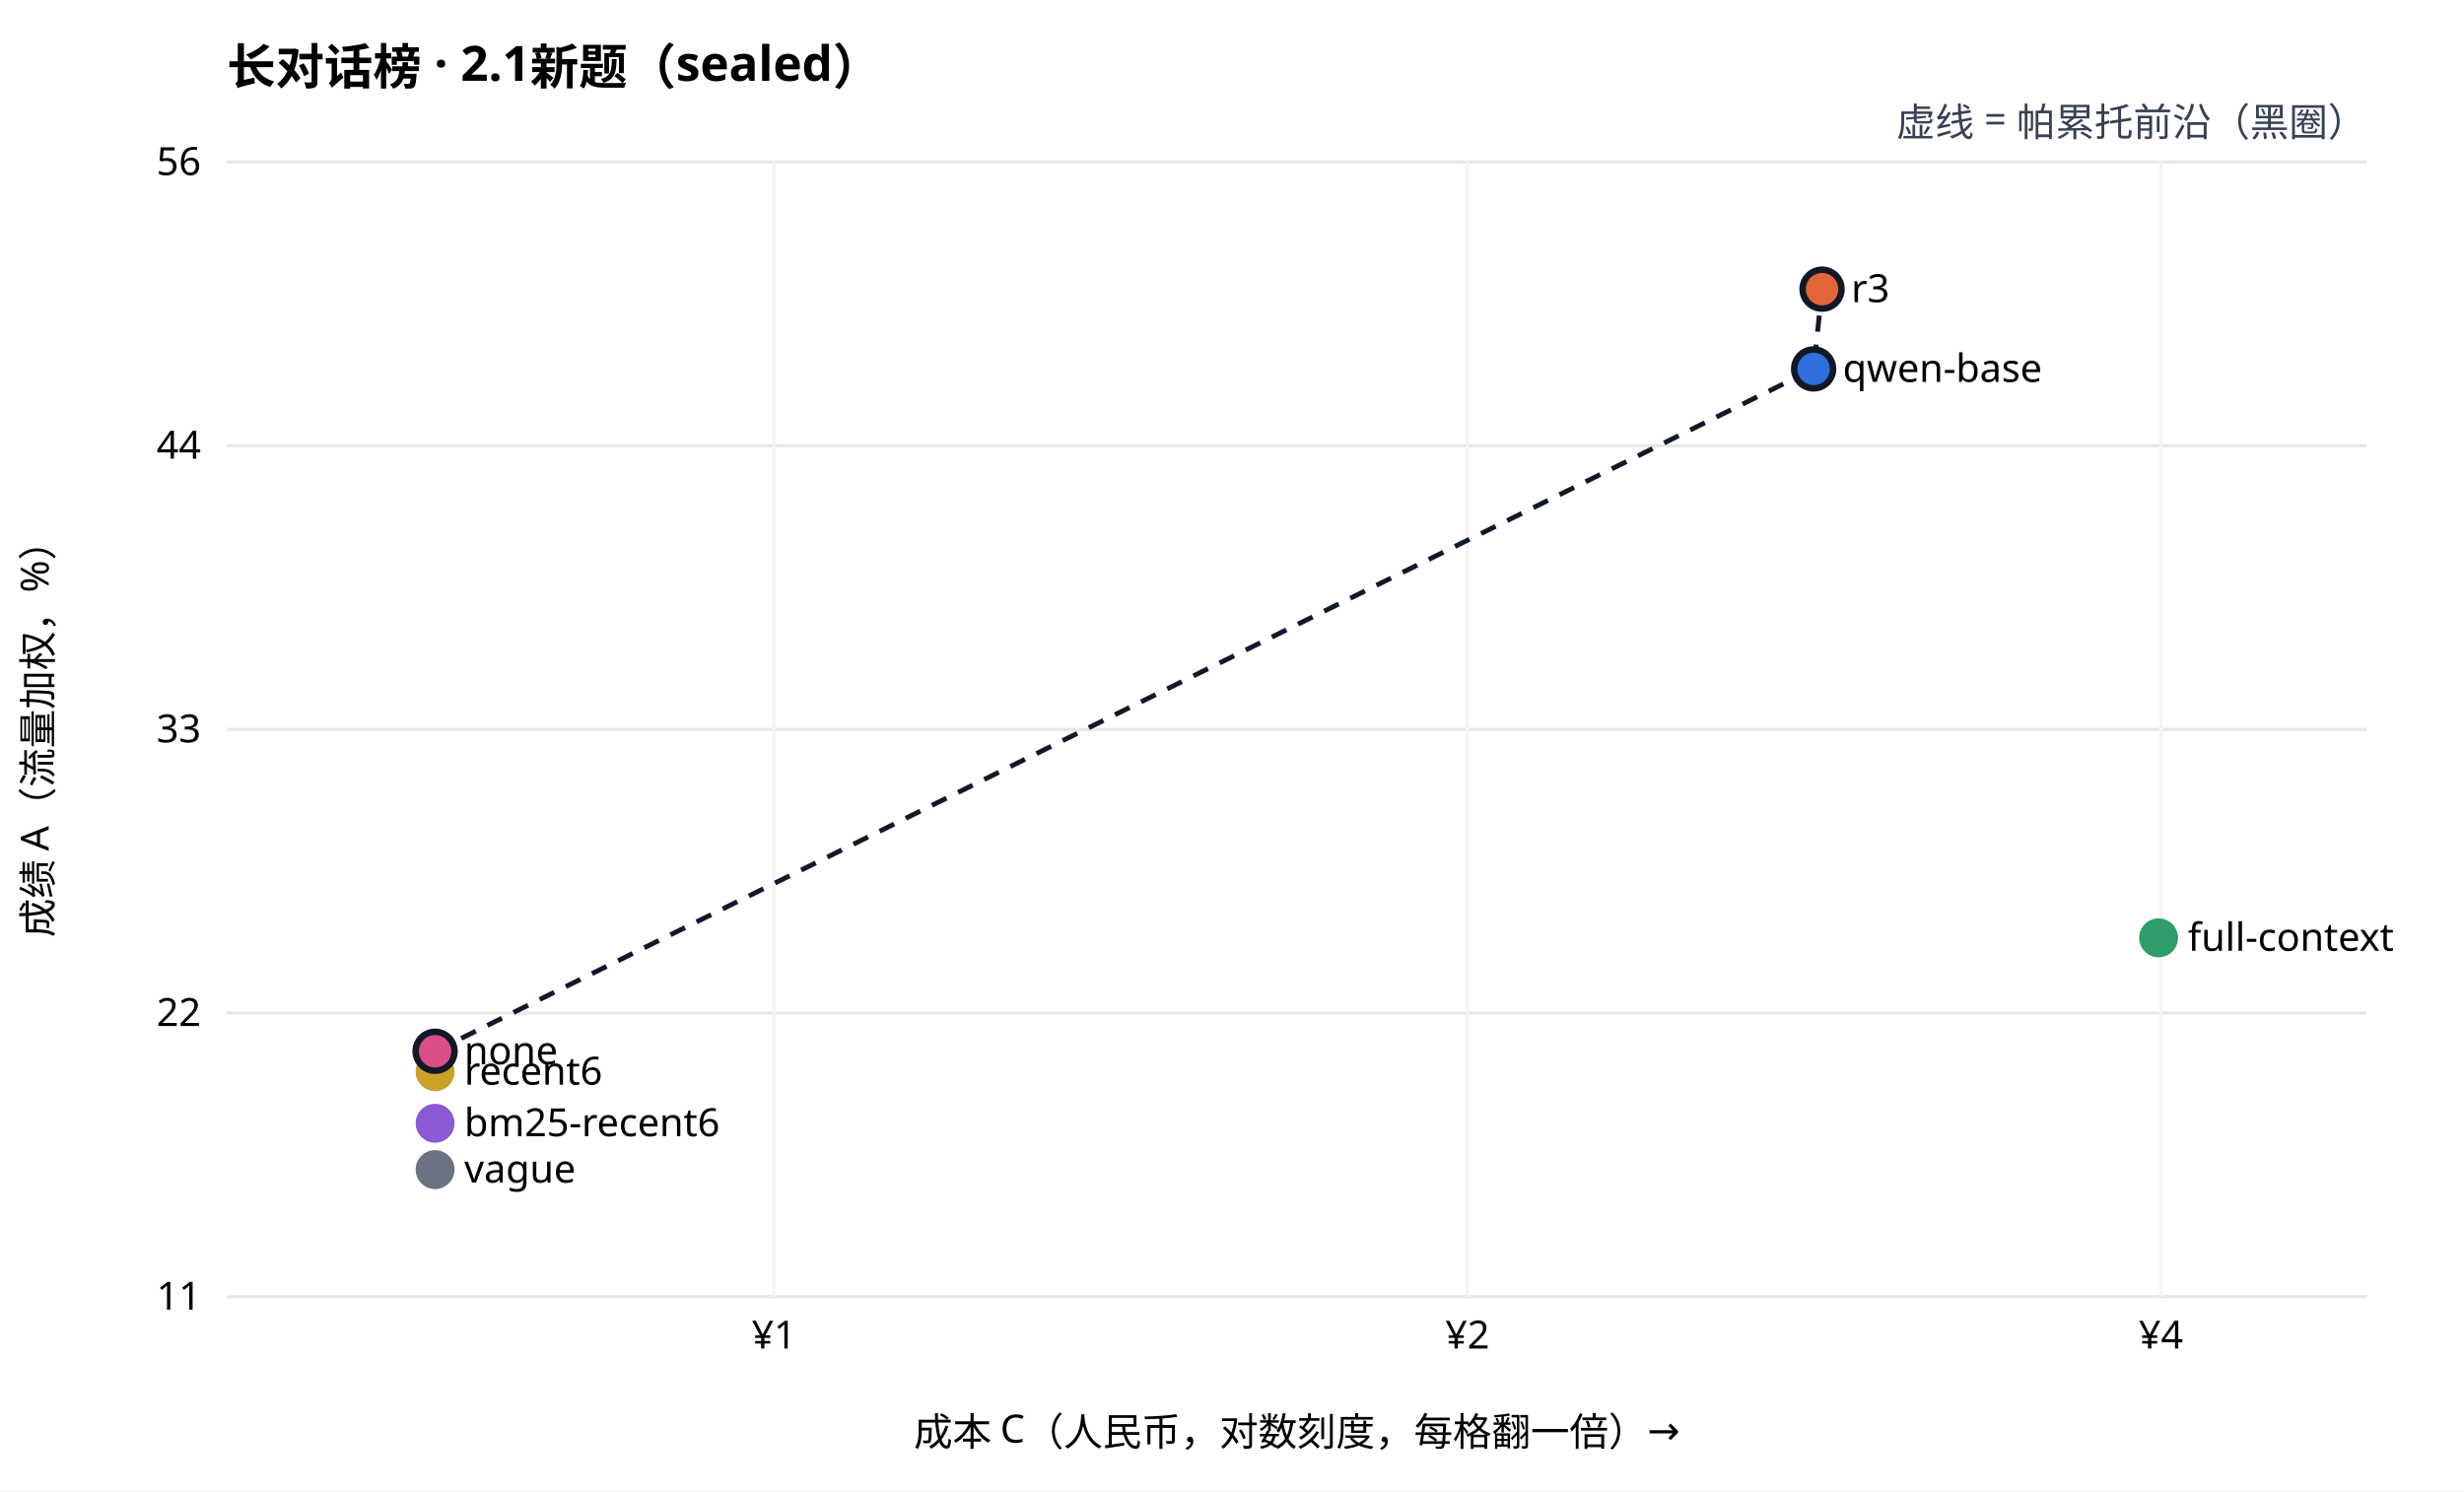
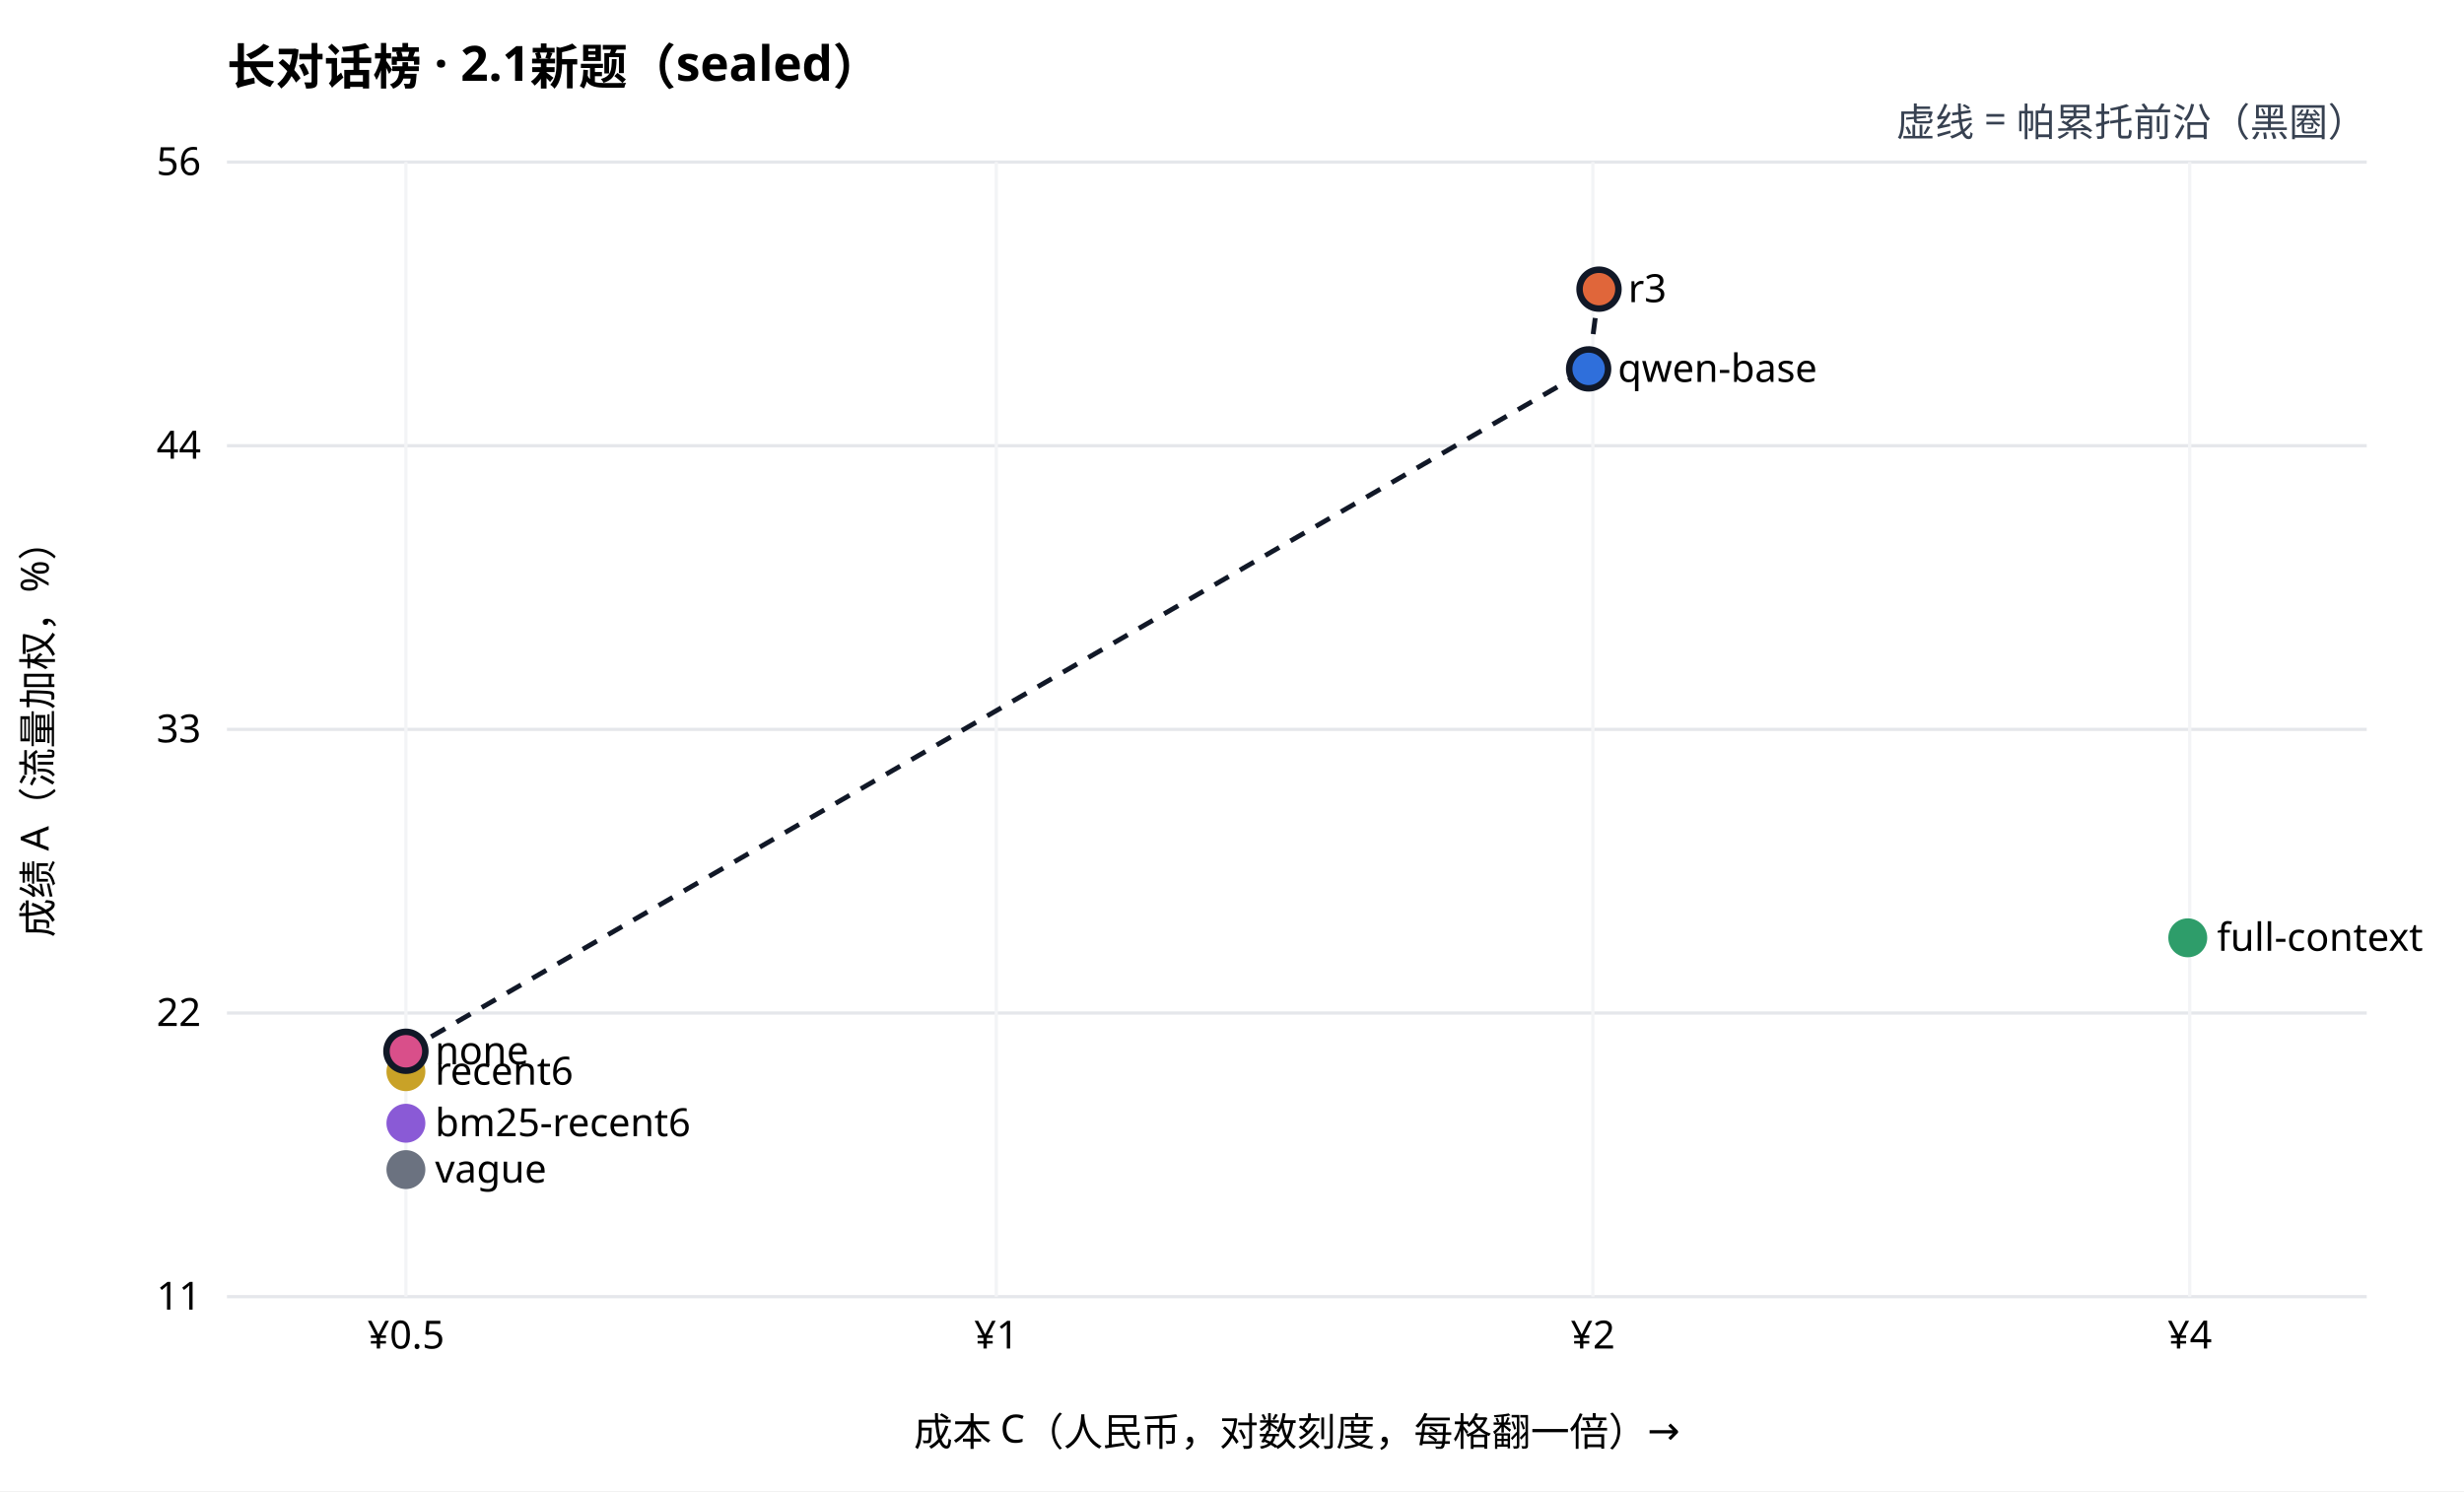
<svg xmlns="http://www.w3.org/2000/svg" viewBox="0 0 760 460" font-family="sans-serif" font-size="12">
  <rect width="760" height="460" fill="white" />
  <text x="70" y="26" font-size="15" font-weight="bold">长对话榜 · 2.1新题（sealed）</text>
  <line x1="70" x2="730" y1="400.0" y2="400.0" stroke="#e5e7eb" />
  <text x="62" y="404.0" text-anchor="end">11</text>
  <line x1="70" x2="730" y1="312.5" y2="312.5" stroke="#e5e7eb" />
  <text x="62" y="316.5" text-anchor="end">22</text>
  <line x1="70" x2="730" y1="225.0" y2="225.0" stroke="#e5e7eb" />
  <text x="62" y="229.0" text-anchor="end">33</text>
  <line x1="70" x2="730" y1="137.5" y2="137.5" stroke="#e5e7eb" />
  <text x="62" y="141.5" text-anchor="end">44</text>
  <line x1="70" x2="730" y1="50.0" y2="50.0" stroke="#e5e7eb" />
  <text x="62" y="54.0" text-anchor="end">56</text>
-   <line x1="238.7" x2="238.7" y1="50" y2="400" stroke="#f3f4f6" />
-   <text x="238.7" y="416" text-anchor="middle">¥1</text>
-   <line x1="452.6" x2="452.6" y1="50" y2="400" stroke="#f3f4f6" />
-   <text x="452.6" y="416" text-anchor="middle">¥2</text>
-   <line x1="666.5" x2="666.5" y1="50" y2="400" stroke="#f3f4f6" />
-   <text x="666.5" y="416" text-anchor="middle">¥4</text>
+   <line x1="125.2" x2="125.2" y1="50" y2="400" stroke="#f3f4f6" />
+   <text x="125.2" y="416" text-anchor="middle">¥0.5</text>
+   <line x1="307.3" x2="307.3" y1="50" y2="400" stroke="#f3f4f6" />
+   <text x="307.3" y="416" text-anchor="middle">¥1</text>
+   <line x1="491.3" x2="491.3" y1="50" y2="400" stroke="#f3f4f6" />
+   <text x="491.3" y="416" text-anchor="middle">¥2</text>
+   <line x1="675.4" x2="675.4" y1="50" y2="400" stroke="#f3f4f6" />
+   <text x="675.4" y="416" text-anchor="middle">¥4</text>
  <text x="400" y="446" text-anchor="middle">成本 C（人民币，对数刻度，每格翻一倍）→</text>
  <text x="16" y="225" transform="rotate(-90 16 225)" text-anchor="middle">成绩 A（流量加权，%）</text>
-   <polyline fill="none" stroke="#111827" stroke-width="1.5" stroke-dasharray="5 4" points="134.2,324.3 559.4,113.8 562.0,89.2" />
-   <circle cx="559.4" cy="113.8" r="6" fill="#2f6fdb" stroke="#111827" stroke-width="2" />
-   <text x="568.4" y="117.8">qwen-base</text>
-   <circle cx="562.0" cy="89.2" r="6" fill="#e0663a" stroke="#111827" stroke-width="2" />
-   <text x="571.0" y="93.2">r3</text>
-   <circle cx="665.8" cy="289.3" r="6" fill="#2e9d6a" />
-   <text x="674.8" y="293.3">full-context</text>
-   <circle cx="134.2" cy="346.5" r="6" fill="#8a5ad6" />
-   <text x="143.2" y="350.5">bm25-recent6</text>
-   <circle cx="134.2" cy="330.6" r="6" fill="#c9a227" />
-   <text x="143.2" y="334.6">recent6</text>
-   <circle cx="134.2" cy="360.8" r="6" fill="#6b7280" />
-   <text x="143.2" y="364.8">vague</text>
-   <circle cx="134.2" cy="324.3" r="6" fill="#d94f8a" stroke="#111827" stroke-width="2" />
-   <text x="143.2" y="328.3">none</text>
+   <polyline fill="none" stroke="#111827" stroke-width="1.5" stroke-dasharray="5 4" points="125.2,324.3 490.0,113.8 493.2,89.2" />
+   <circle cx="490.0" cy="113.8" r="6" fill="#2f6fdb" stroke="#111827" stroke-width="2" />
+   <text x="499.0" y="117.8">qwen-base</text>
+   <circle cx="493.2" cy="89.2" r="6" fill="#e0663a" stroke="#111827" stroke-width="2" />
+   <text x="502.2" y="93.2">r3</text>
+   <circle cx="674.8" cy="289.3" r="6" fill="#2e9d6a" />
+   <text x="683.8" y="293.3">full-context</text>
+   <circle cx="125.2" cy="346.5" r="6" fill="#8a5ad6" />
+   <text x="134.2" y="350.5">bm25-recent6</text>
+   <circle cx="125.2" cy="330.6" r="6" fill="#c9a227" />
+   <text x="134.2" y="334.6">recent6</text>
+   <circle cx="125.2" cy="360.8" r="6" fill="#6b7280" />
+   <text x="134.2" y="364.8">vague</text>
+   <circle cx="125.2" cy="324.3" r="6" fill="#d94f8a" stroke="#111827" stroke-width="2" />
+   <text x="134.2" y="328.3">none</text>
  <text x="730" y="42" text-anchor="end" fill="#374151">虚线 = 帕累托前沿（黑圈）</text>
</svg>
